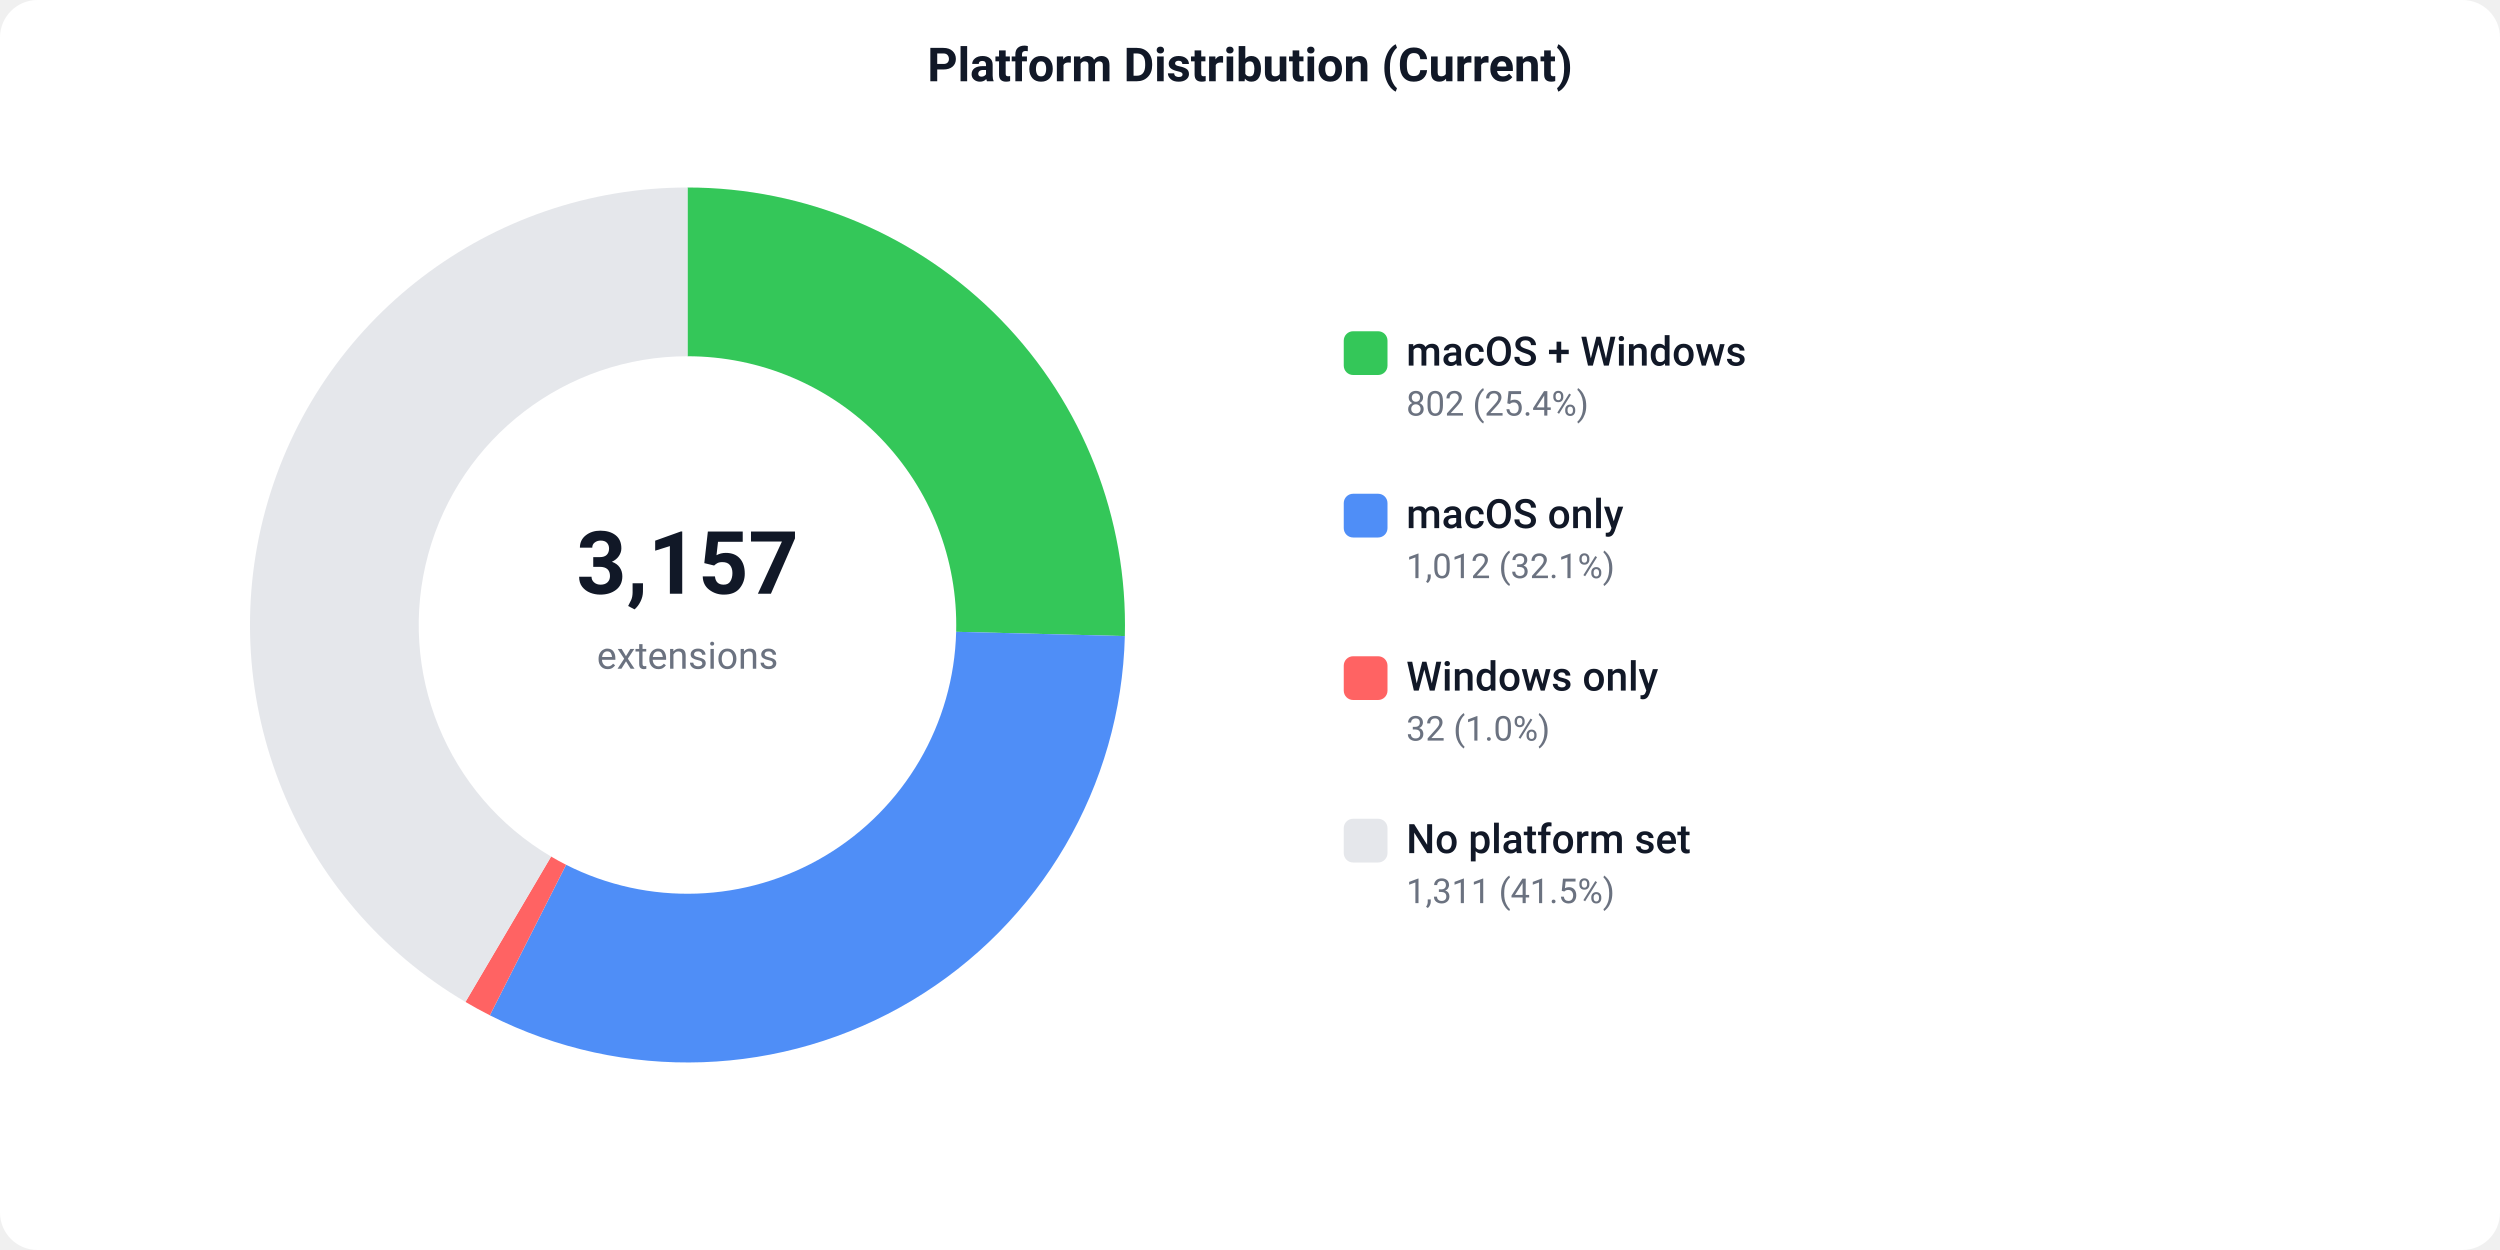
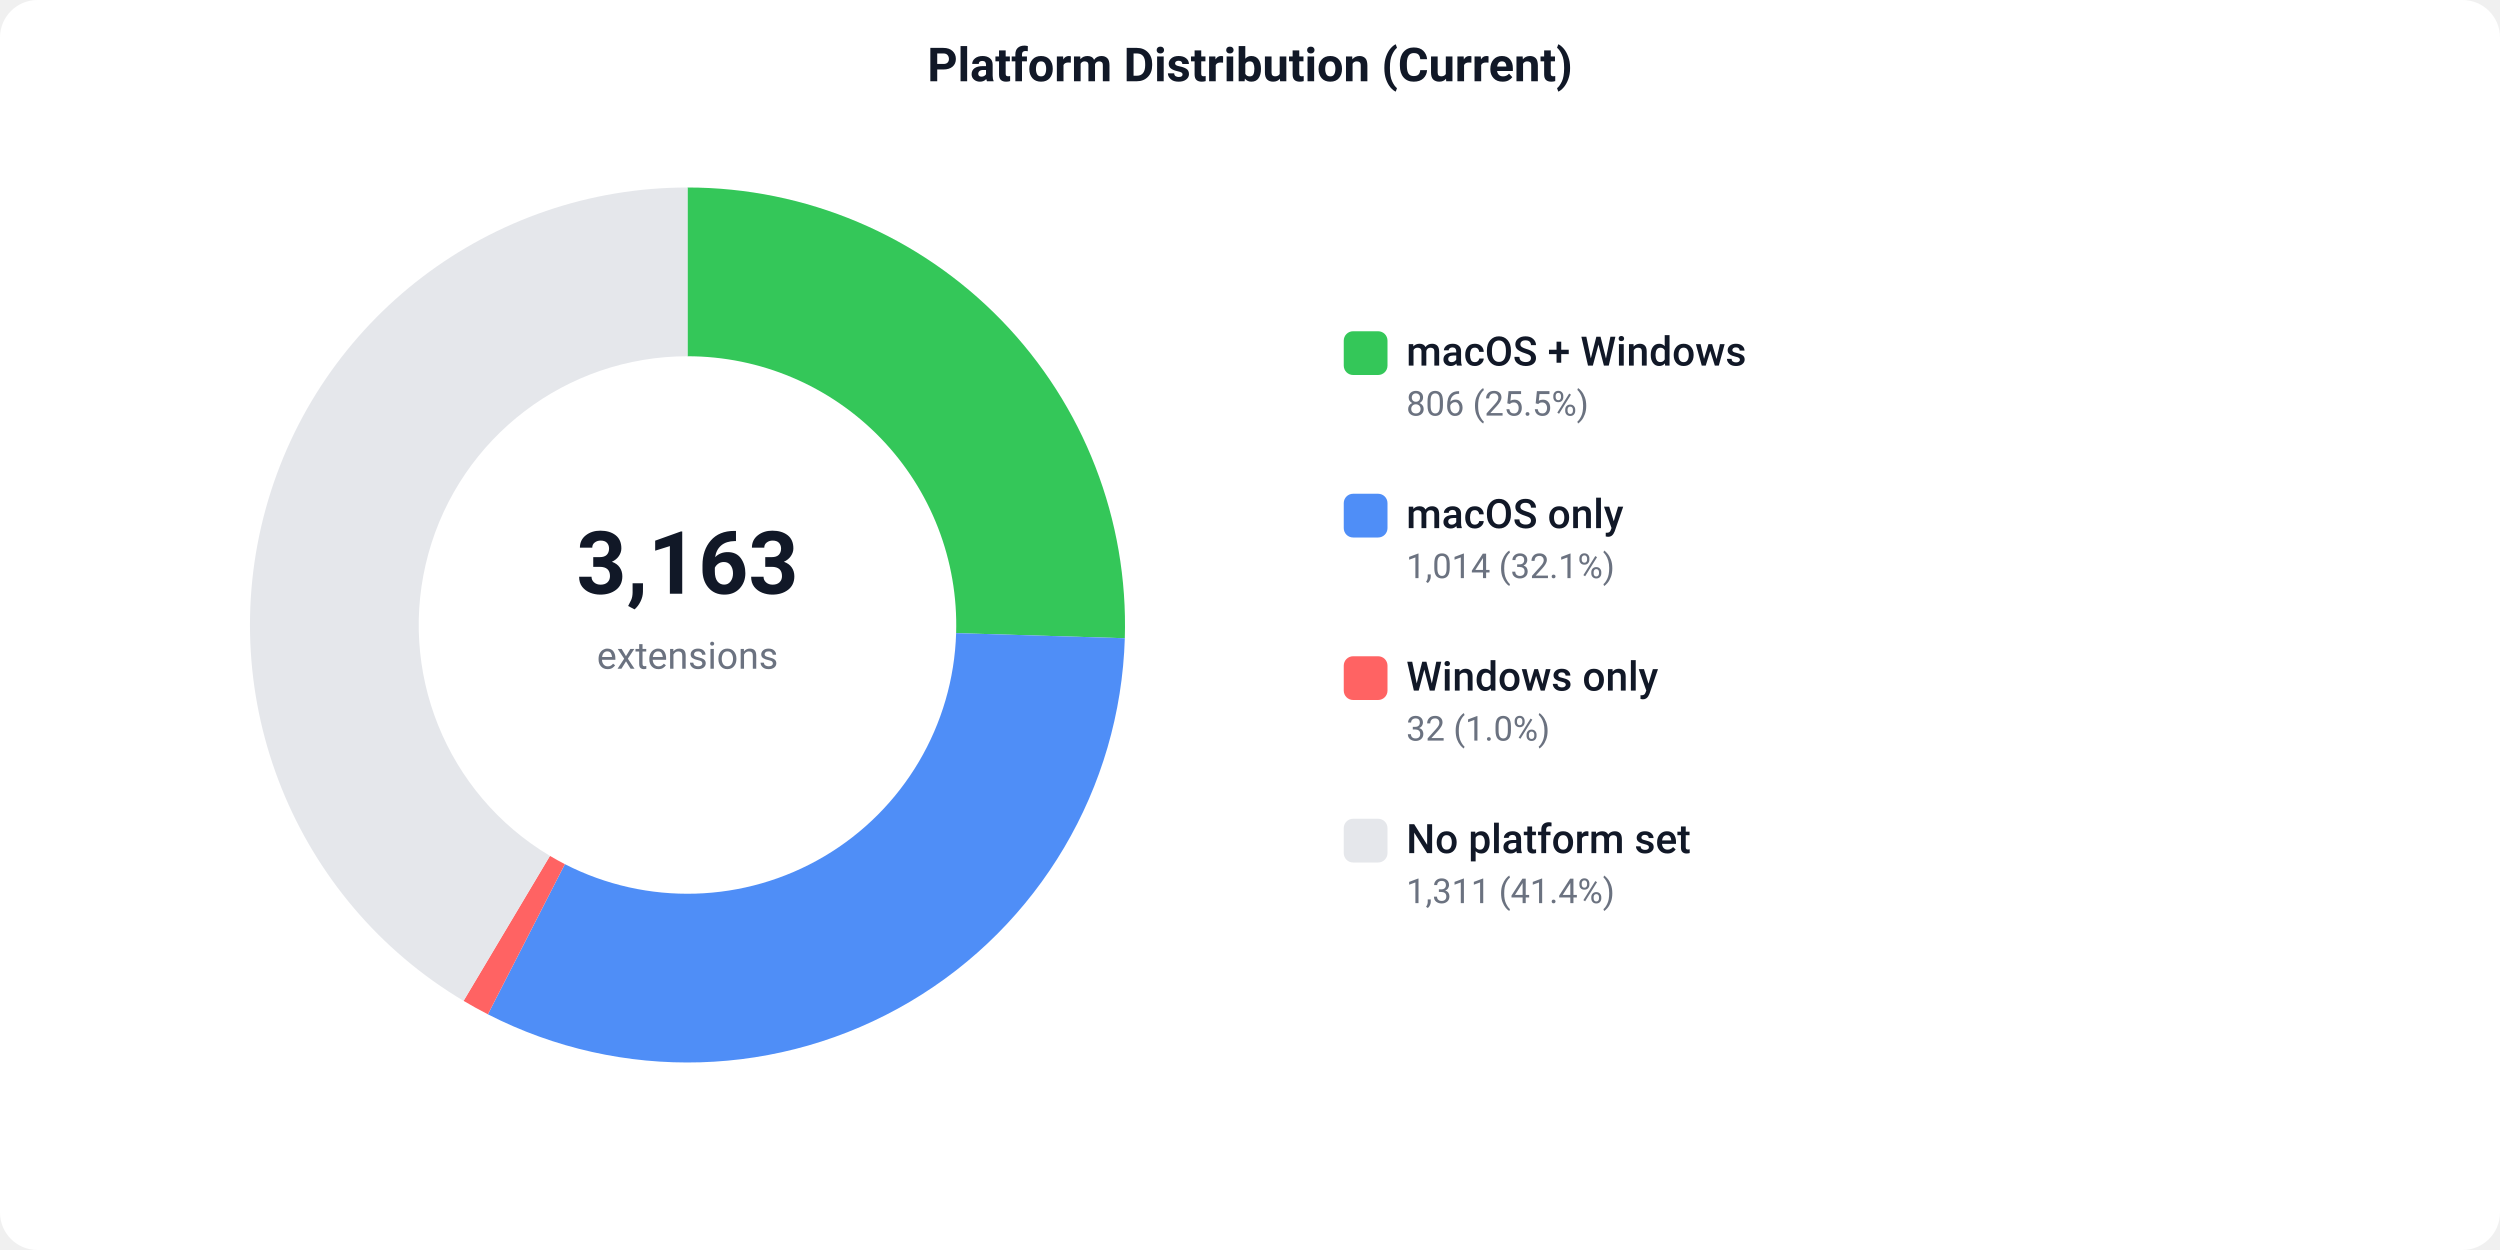
<svg xmlns="http://www.w3.org/2000/svg" width="800" height="400" viewBox="0 0 800 400">
  <defs>
    <style>text { font-family: -apple-system, BlinkMacSystemFont, 'Segoe UI', Roboto, sans-serif; }</style>
  </defs>
  <rect width="800" height="400" fill="#ffffff" rx="12" />
  <text x="400" y="26" text-anchor="middle" font-size="15" font-weight="600" fill="#111827">Platform Distribution (Current)</text>
-   <path d="M 220.00 60.00 A 140 140 0 0 1 359.95 203.55 L 305.97 202.18 A 86 86 0 0 0 220.00 114.00 Z" fill="#34C759" />
-   <path d="M 359.95 203.55 A 140 140 0 0 1 156.76 324.90 L 181.15 276.73 A 86 86 0 0 0 305.97 202.18 Z" fill="#4F8EF7" />
-   <path d="M 156.76 324.90 A 140 140 0 0 1 148.94 320.62 L 176.35 274.10 A 86 86 0 0 0 181.15 276.73 Z" fill="#FF6363" />
-   <path d="M 148.94 320.62 A 140 140 0 0 1 220.00 60.00 L 220.00 114.00 A 86 86 0 0 0 176.35 274.10 Z" fill="#e5e7eb" />
-   <text x="220" y="190" text-anchor="middle" font-size="28" font-weight="700" fill="#111827">3,157</text>
+   <path d="M 220.00 60.00 A 140 140 0 0 1 359.94 204.24 L 305.96 202.60 A 86 86 0 0 0 220.00 114.00 Z" fill="#34C759" />
+   <path d="M 359.94 204.24 A 140 140 0 0 1 156.13 324.58 L 180.76 276.53 A 86 86 0 0 0 305.96 202.60 Z" fill="#4F8EF7" />
+   <path d="M 156.13 324.58 A 140 140 0 0 1 148.34 320.27 L 175.98 273.88 A 86 86 0 0 0 180.76 276.53 Z" fill="#FF6363" />
+   <path d="M 148.34 320.27 A 140 140 0 0 1 220.00 60.00 L 220.00 114.00 A 86 86 0 0 0 175.98 273.88 Z" fill="#e5e7eb" />
+   <text x="220" y="190" text-anchor="middle" font-size="28" font-weight="700" fill="#111827">3,163</text>
  <text x="220" y="214" text-anchor="middle" font-size="12" fill="#6b7280">extensions</text>
  <rect x="430" y="106" width="14" height="14" fill="#34C759" rx="3" />
  <text x="450" y="117" font-size="13" font-weight="500" fill="#111827">macOS + Windows</text>
-   <text x="450" y="133" font-size="11" fill="#6b7280">802 (25.4%)</text>
+   <text x="450" y="133" font-size="11" fill="#6b7280">806 (25.5%)</text>
  <rect x="430" y="158" width="14" height="14" fill="#4F8EF7" rx="3" />
  <text x="450" y="169" font-size="13" font-weight="500" fill="#111827">macOS only</text>
-   <text x="450" y="185" font-size="11" fill="#6b7280">1,012 (32.1%)</text>
+   <text x="450" y="185" font-size="11" fill="#6b7280">1,014 (32.1%)</text>
  <rect x="430" y="210" width="14" height="14" fill="#FF6363" rx="3" />
  <text x="450" y="221" font-size="13" font-weight="500" fill="#111827">Windows only</text>
  <text x="450" y="237" font-size="11" fill="#6b7280">32 (1.0%)</text>
  <rect x="430" y="262" width="14" height="14" fill="#e5e7eb" rx="3" />
  <text x="450" y="273" font-size="13" font-weight="500" fill="#111827">No platform set</text>
-   <text x="450" y="289" font-size="11" fill="#6b7280">1,311 (41.5%)</text>
+   <text x="450" y="289" font-size="11" fill="#6b7280">1,311 (41.4%)</text>
</svg>
